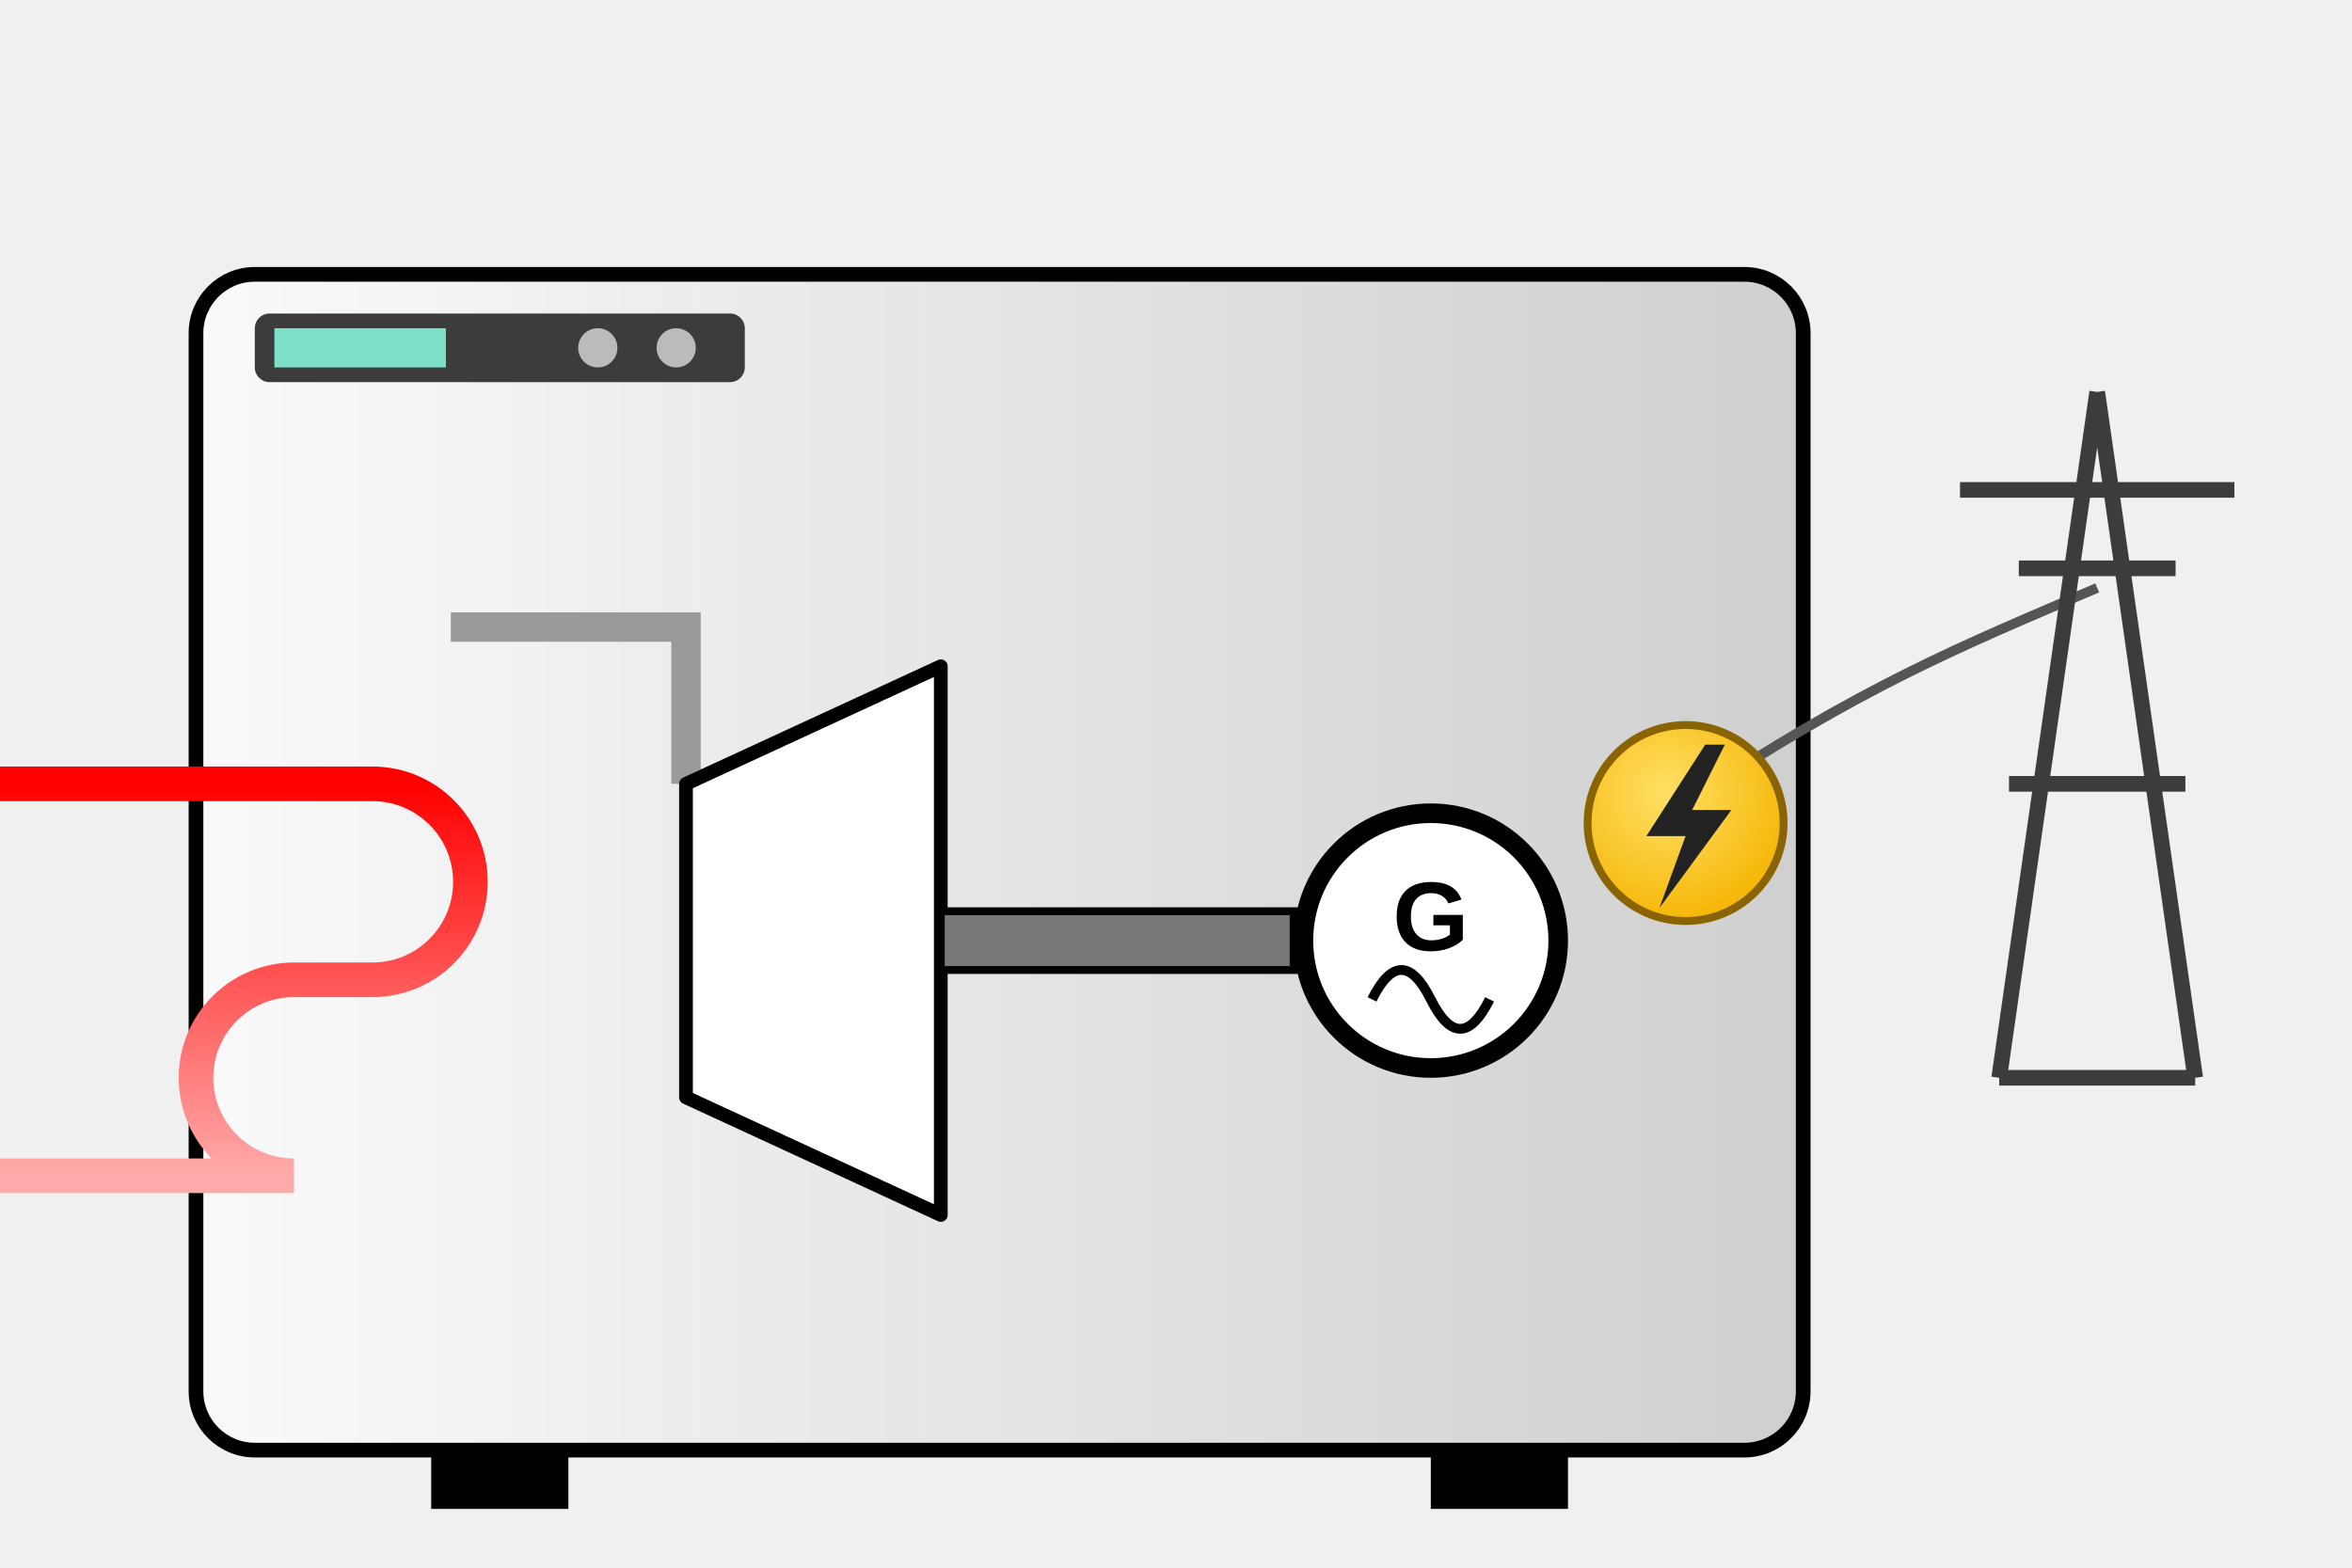
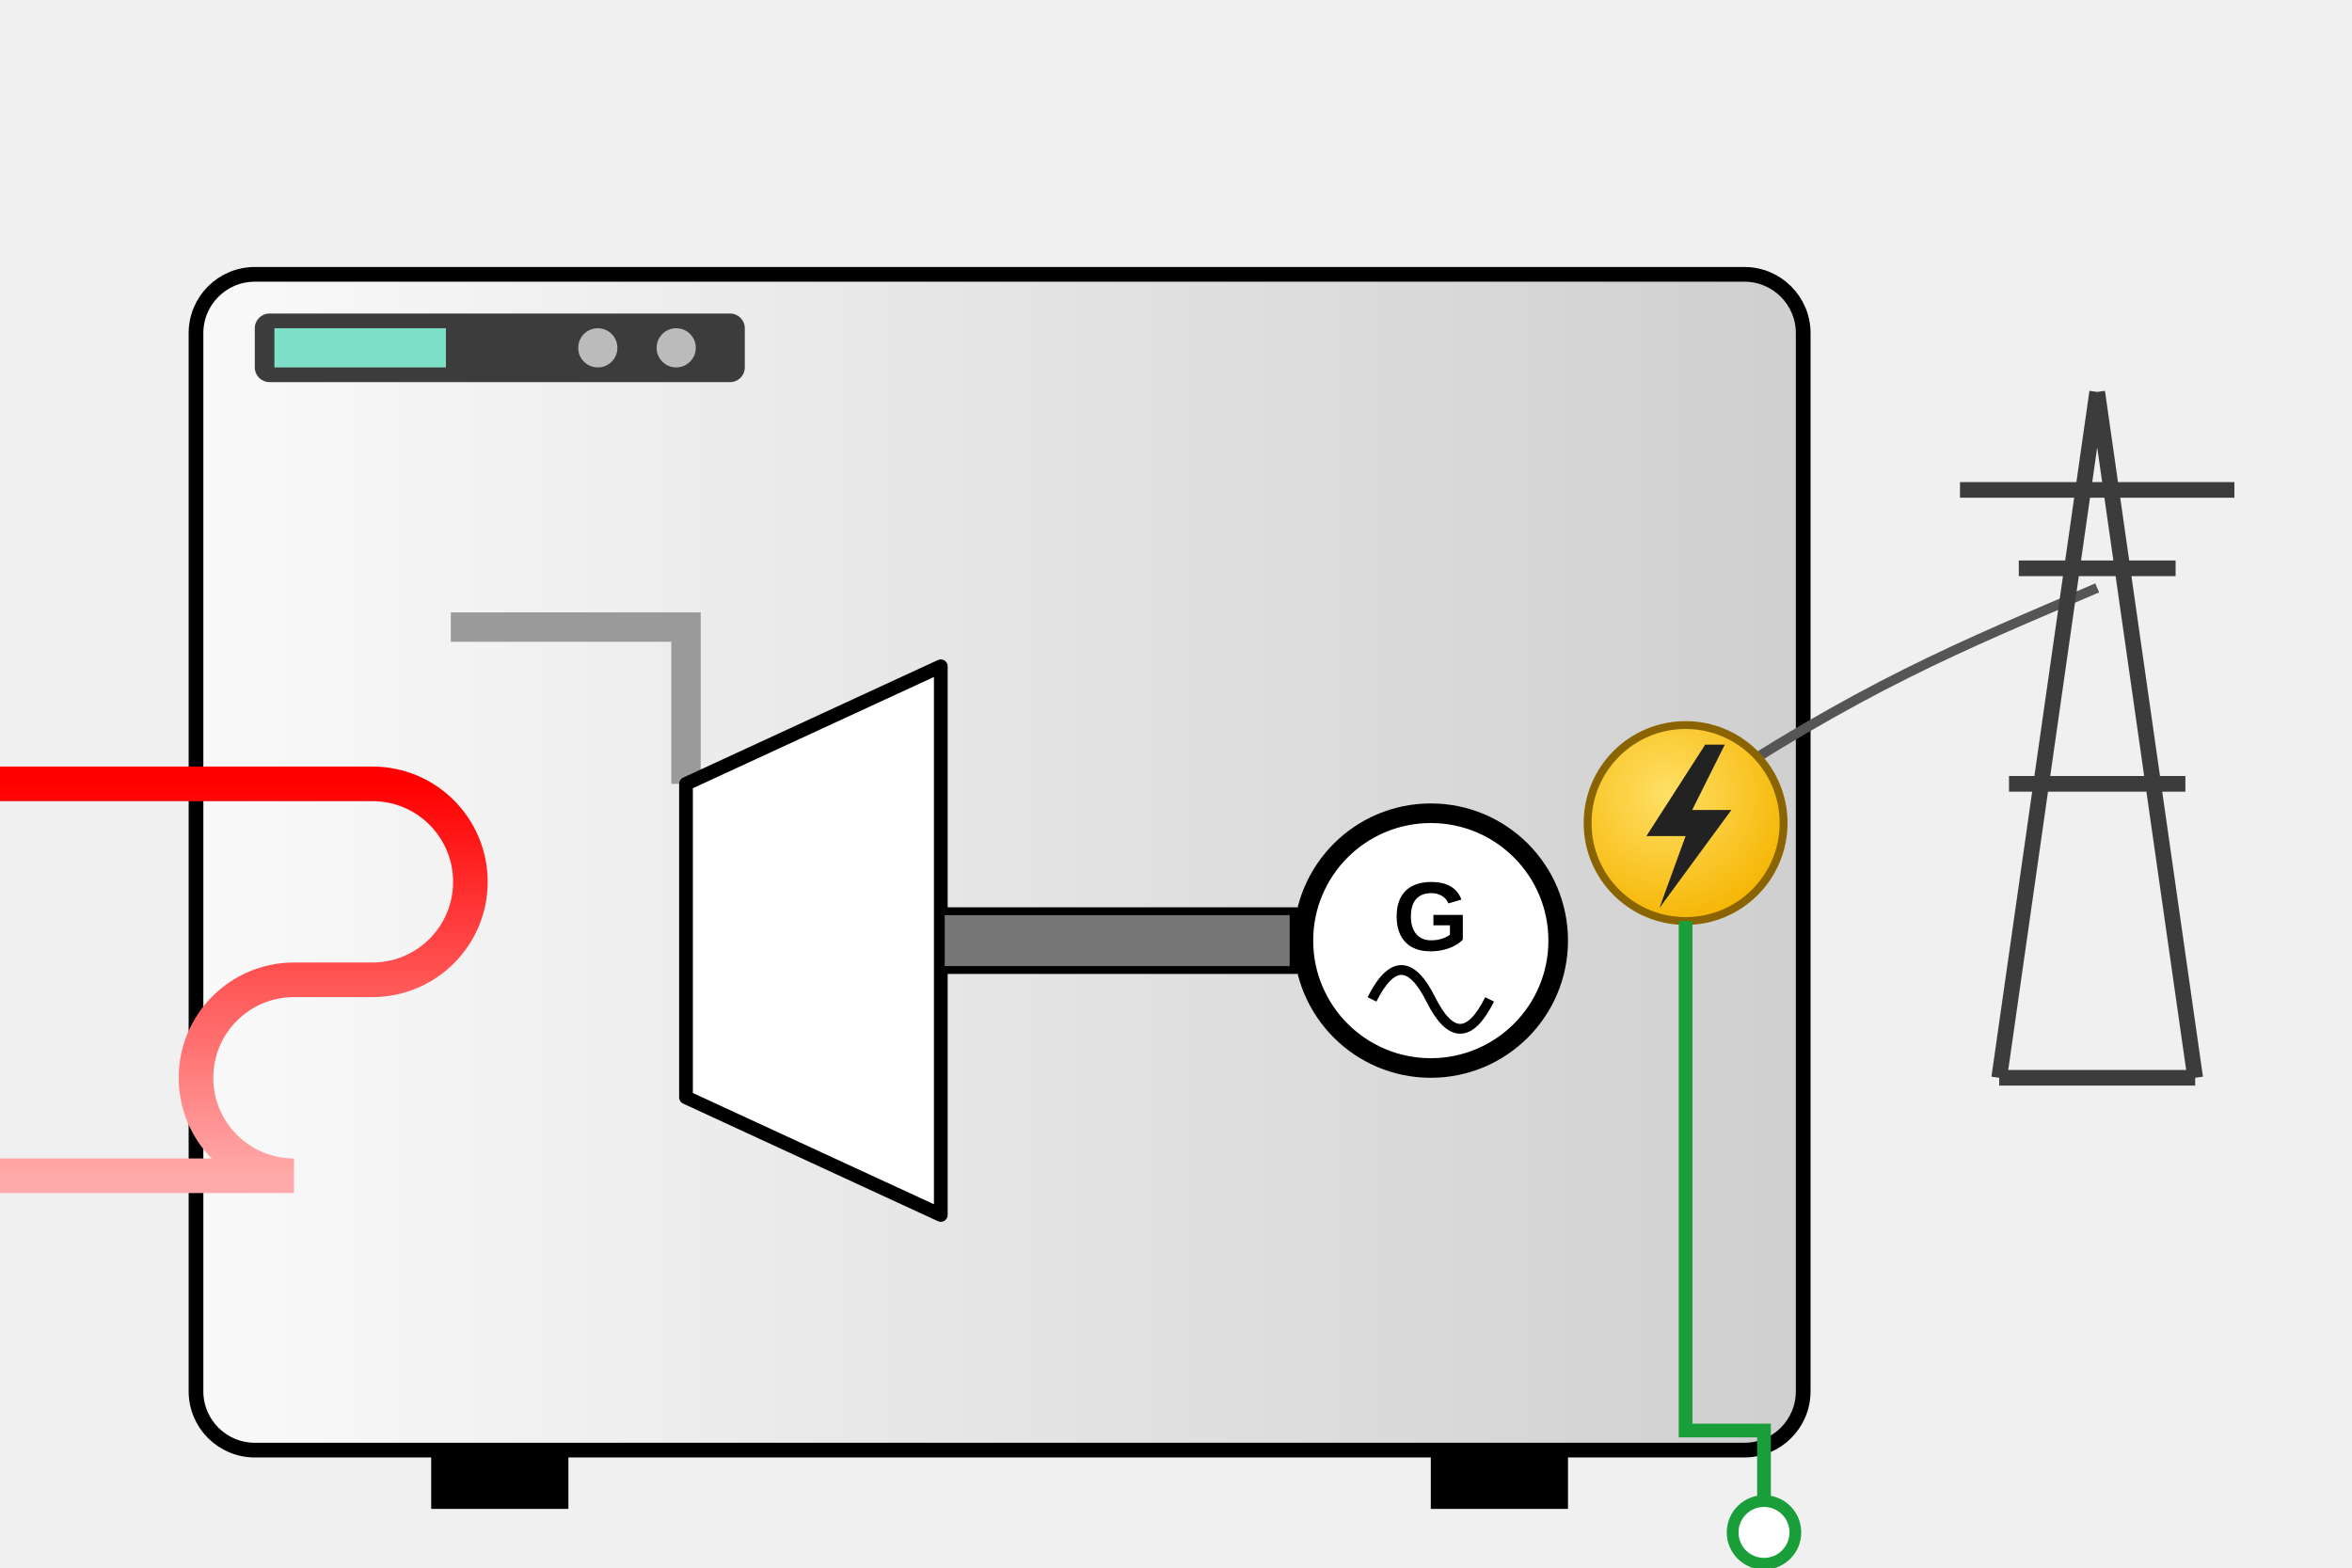
<svg xmlns="http://www.w3.org/2000/svg" version="1.1" width="240mm" height="160mm" viewBox="0 0 240 160">
  <defs>
    <radialGradient id="badge" cx="0.4" cy="0.35" r="0.7">
      <stop offset="0" stop-color="#ffe066" />
      <stop offset="1" stop-color="#f5b400" />
    </radialGradient>
    <linearGradient id="cas" x1="0" y1="0" x2="1" y2="0">
      <stop offset="0" stop-color="#fafafa" />
      <stop offset="1" stop-color="#cfcfcf" />
    </linearGradient>
    <linearGradient id="blk" x1="0" y1="0" x2="1" y2="0">
      <stop offset="0" stop-color="#e2e2e2" />
      <stop offset="1" stop-color="#b5b5b5" />
    </linearGradient>
    <linearGradient id="hot" x1="0" y1="1" x2="0" y2="0">
      <stop offset="0" stop-color="#ffaaaa" />
      <stop offset="1" stop-color="#ff0000" />
    </linearGradient>
    <linearGradient id="gen" x1="0" y1="0" x2="1" y2="1">
      <stop offset="0" stop-color="#ffffff" />
      <stop offset="1" stop-color="#cfd8e6" />
    </linearGradient>
    <linearGradient id="fl" x1="0" y1="1" x2="0" y2="0">
      <stop offset="0" stop-color="#ff7a00" />
      <stop offset="1" stop-color="#e8200c" />
    </linearGradient>
  </defs>
  <rect x="44" y="148" width="14" height="6" fill="#000" />
  <rect x="146" y="148" width="14" height="6" fill="#000" />
  <rect x="20" y="28" width="164" height="120" rx="6" fill="url(#cas)" stroke="#000" stroke-width="1.5" />
  <rect x="26" y="32" width="50" height="7" rx="1.5" fill="#3c3c3c" />
  <rect x="28" y="33.5" width="17.5" height="4" fill="#7ee0c8" />
  <circle cx="61" cy="35.5" r="2" fill="#bbb" />
  <circle cx="69" cy="35.5" r="2" fill="#bbb" />
  <path d="M 0,80 H 38 A 10.00,10.00 0 0 1 38,100.00 H 30 A 10.00,10.00 0 0 0 30,120.00 H 0" stroke="url(#hot)" stroke-width="3.53" fill="none" />
  <path d="M 46,64 H 70 V 80" fill="none" stroke="#9a9a9a" stroke-width="3" />
  <polygon points="70,80 96,68 96,124 70,112" fill="#fff" stroke="#000" stroke-width="1.4" stroke-linejoin="round" />
  <rect x="96" y="93" width="36" height="6" fill="#777" stroke="#000" stroke-width="0.8" />
  <circle cx="146" cy="96" r="13" fill="#fff" stroke="#000" stroke-width="2" />
  <text x="146" y="97" font-family="Arial" font-weight="bold" font-size="10" text-anchor="middle">G</text>
  <path d="M 140,102 C 142,98 144,98 146,102 C 148,106 150,106 152,102" fill="none" stroke="#000" stroke-width="1" />
  <path d="M 172,82 C 190,70 200,66 214,60" fill="none" stroke="#555" stroke-width="1" />
  <path d="M 214,40 L 204,110 M 214,40 L 224,110 M 206,58 H 222 M 205,80 H 223 M 204,110 H 224 M 200,50 H 228" fill="none" stroke="#3c3c3c" stroke-width="1.6" stroke-linejoin="round" />
  <circle cx="172" cy="84" r="10" fill="url(#badge)" stroke="#8a6400" stroke-width="0.80" />
  <path d="M 174.00,76.00 L 168.00,85.33 L 172.00,85.33 L 169.33,92.67 L 176.67,82.67 L 172.67,82.67 L 176.00,76.00 Z" fill="#222" />
+   <path d="M 172,94 V 146 H 180 V 153.2" fill="none" stroke="#1a9e3a" stroke-width="1.4" />
+   <circle cx="180" cy="156.4" r="3.2" fill="#fff" stroke="#1a9e3a" stroke-width="1.2" />
</svg>
